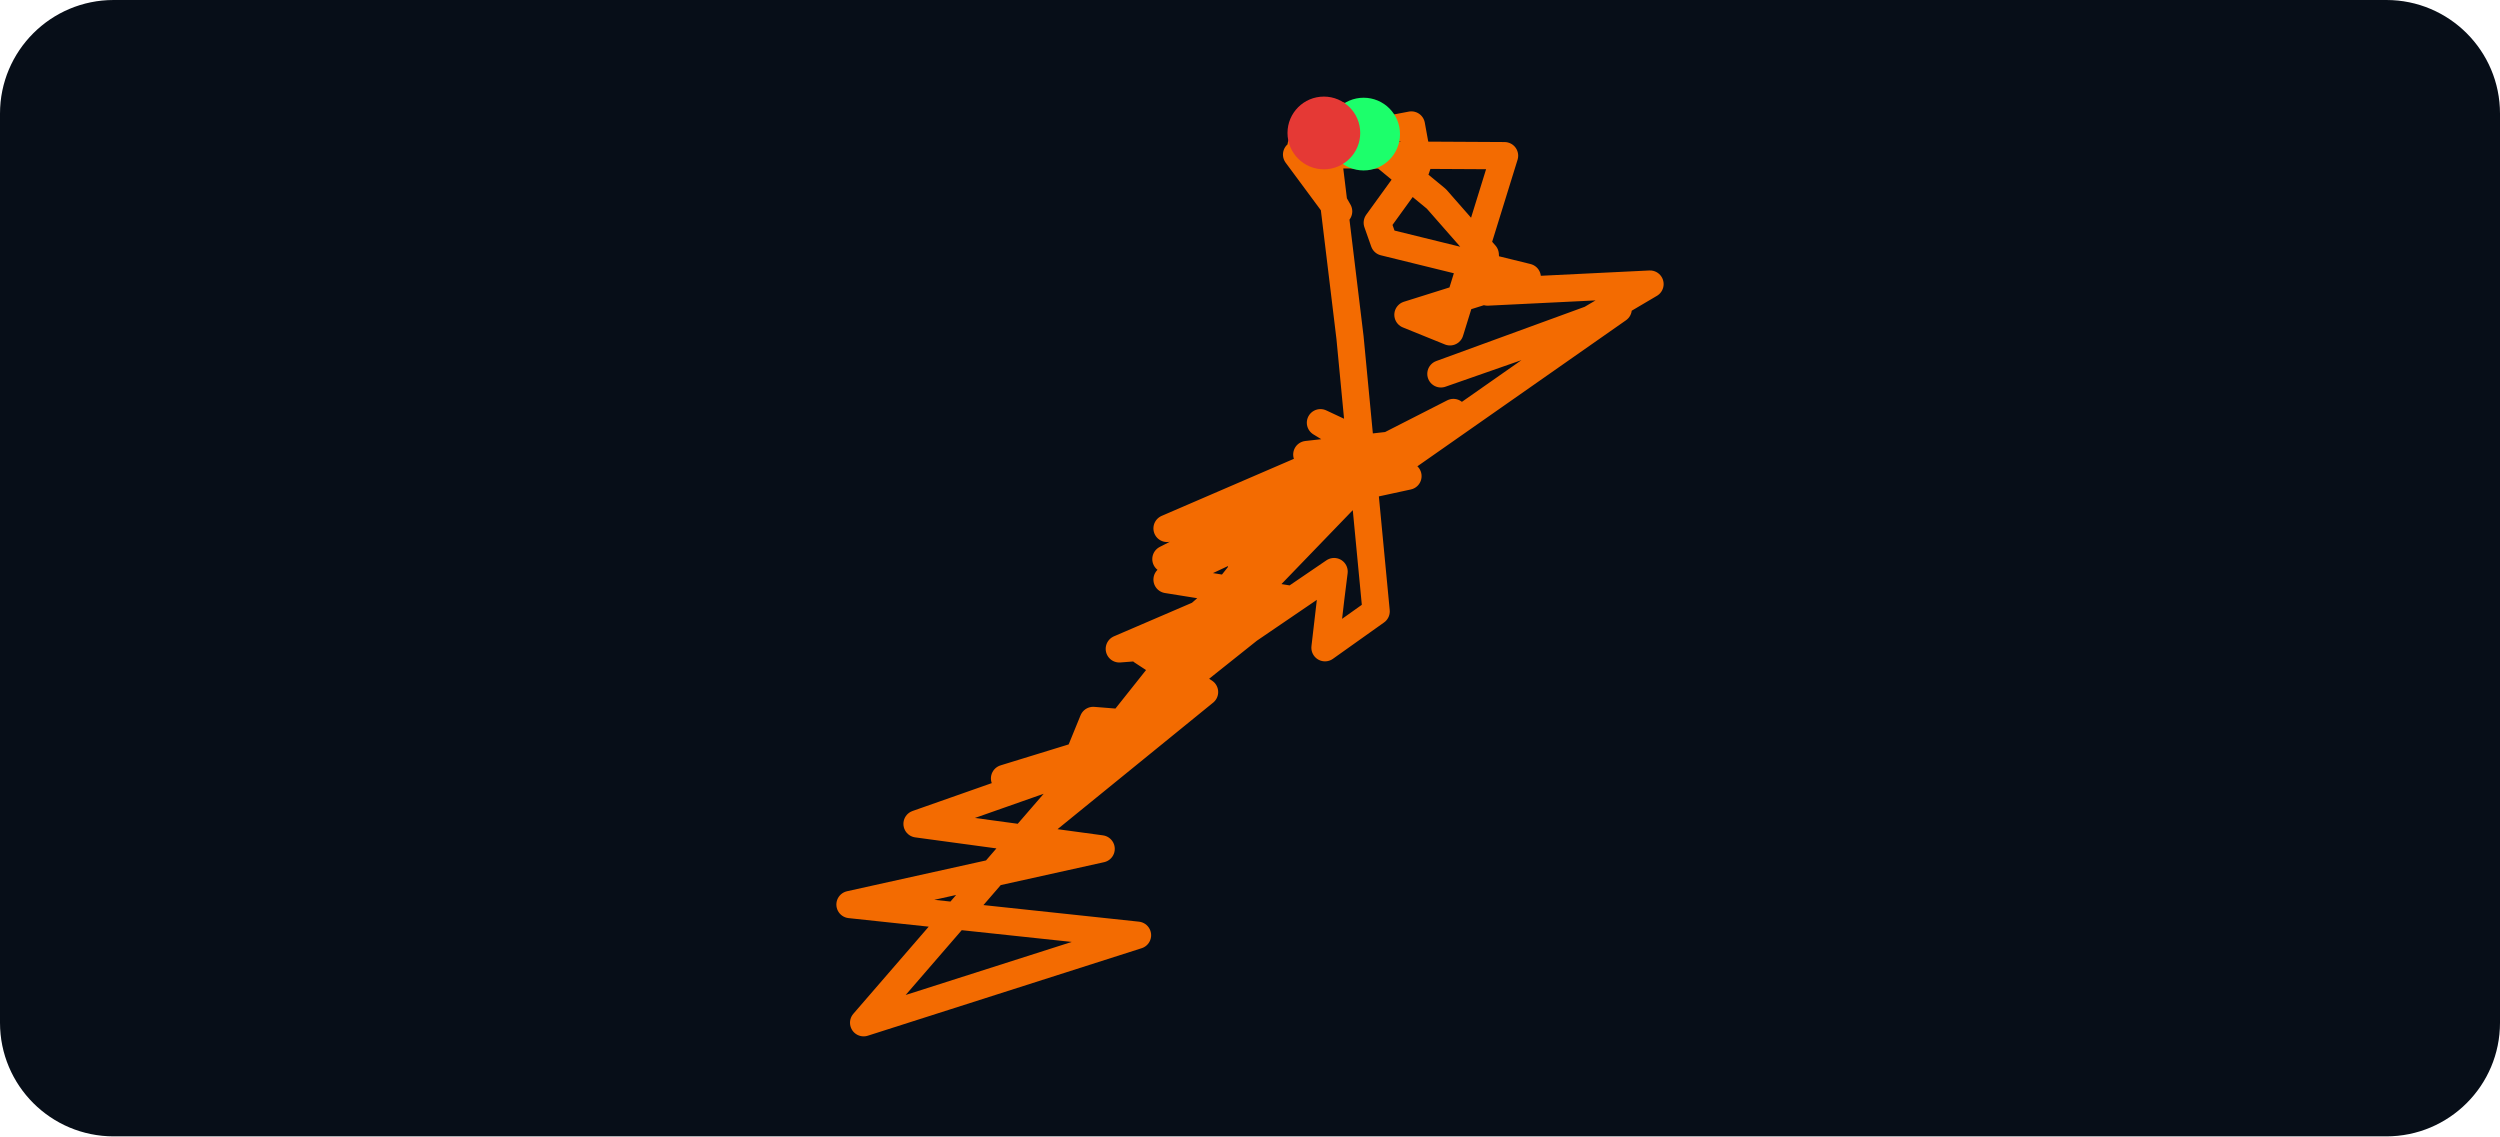
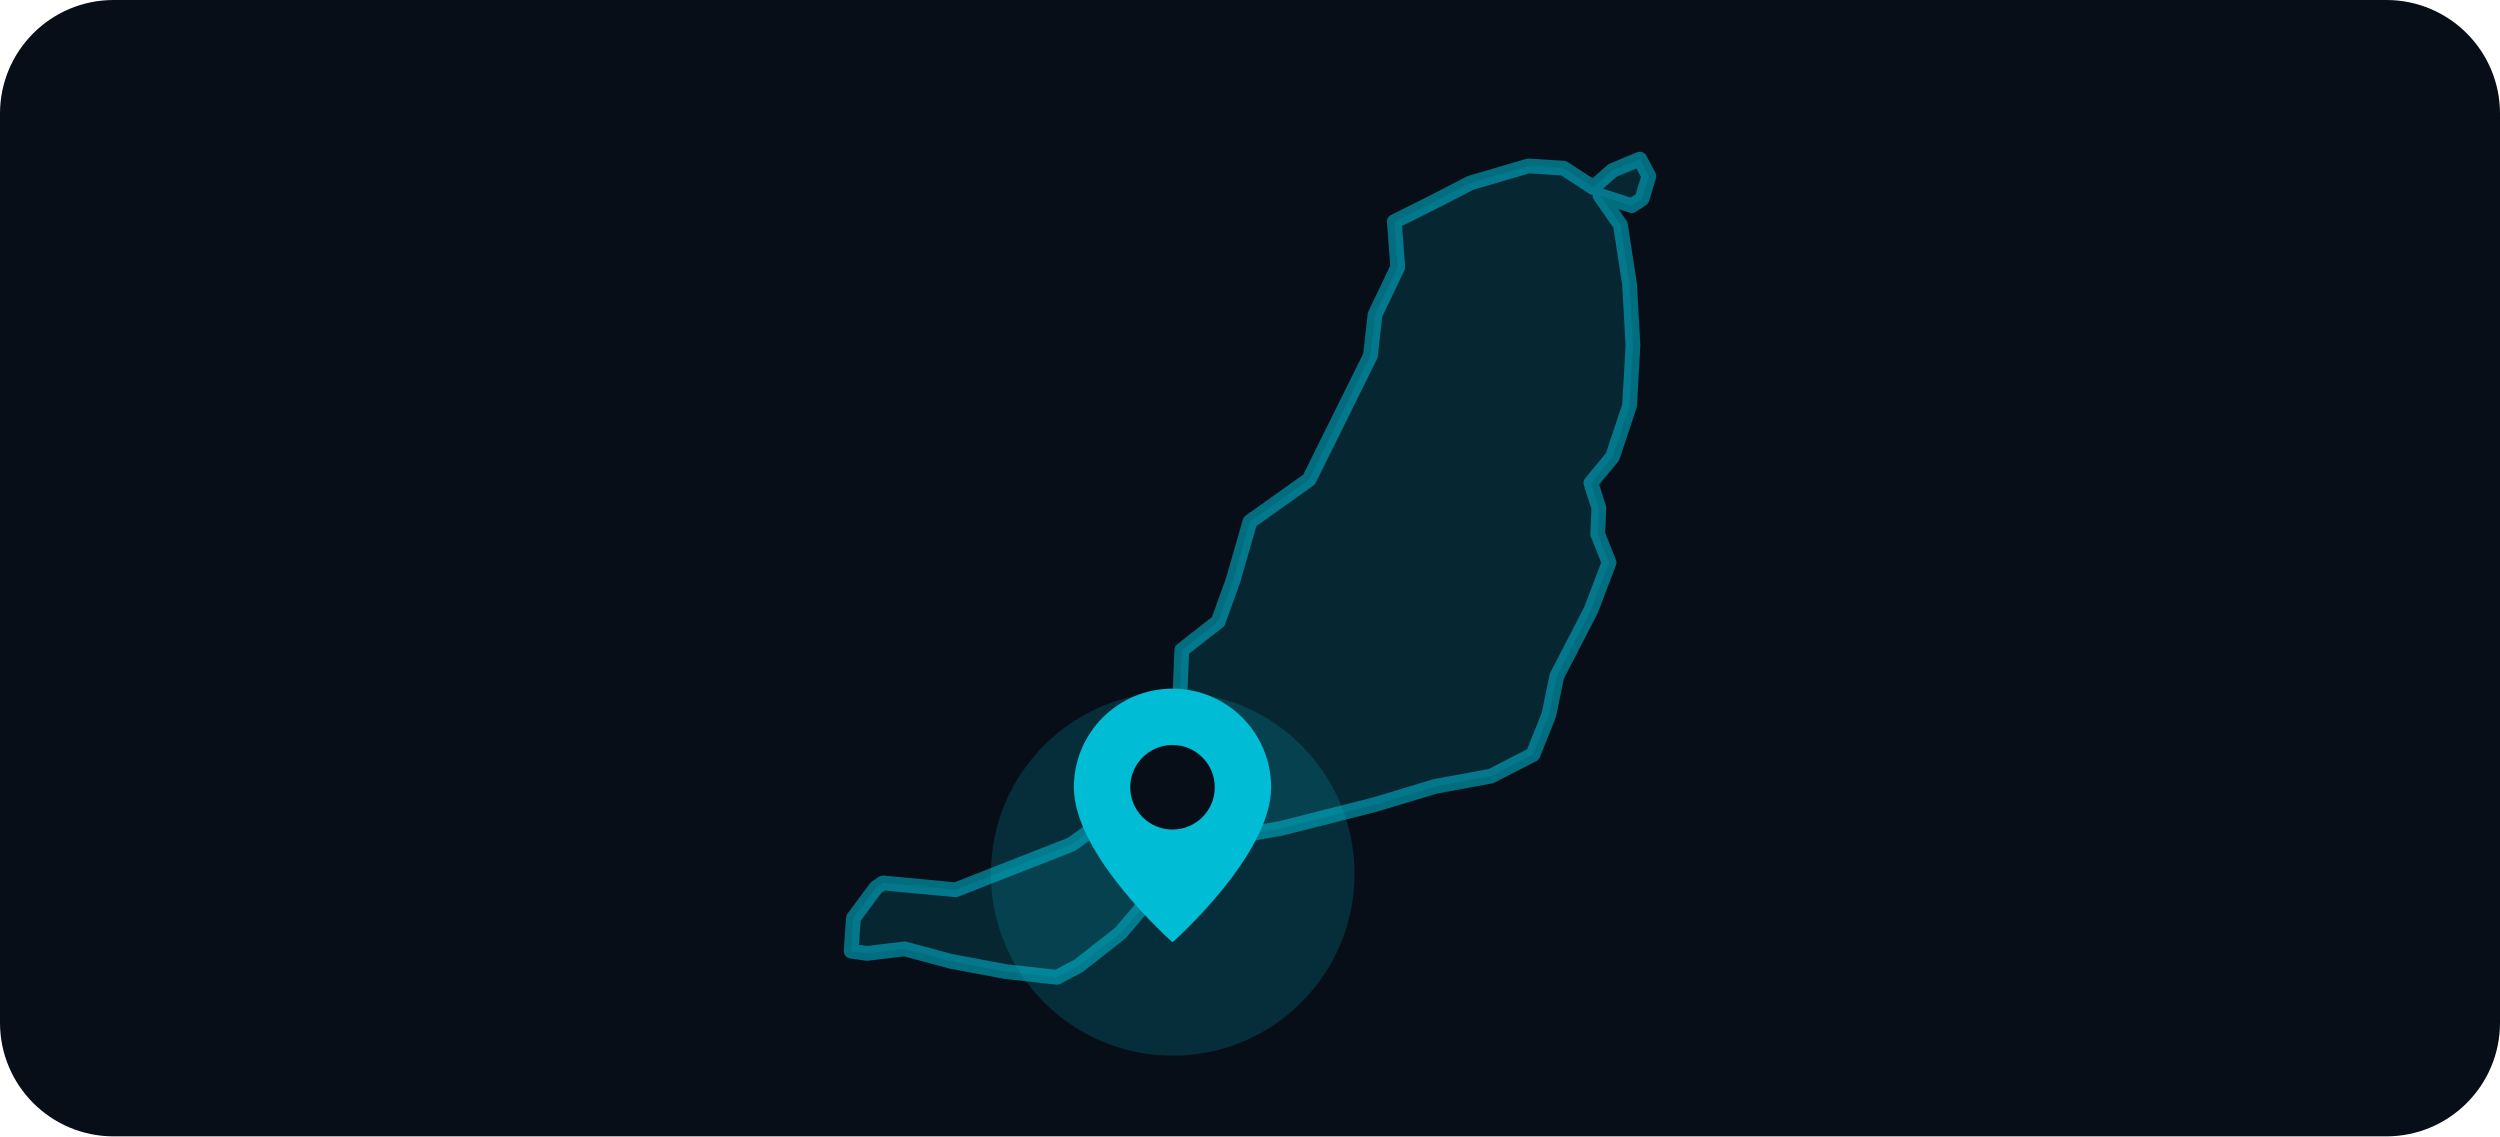
<svg xmlns="http://www.w3.org/2000/svg" viewBox="0 0 220 100">
  <rect width="220" height="100" rx="10" fill="#070e18" />
-   <path d="M 120.0 11.8 L 124.2 11.0 L 124.8 14.3 L 124.6 14.9 L 121.2 19.6 L 121.8 21.3 L 134.4 24.4 L 123.9 27.7 L 127.6 29.2 L 132.4 13.7 L 114.1 13.6 L 117.8 18.6 L 114.5 12.8 L 118.6 11.4 L 116.9 10.0 L 119.6 11.3 L 118.0 10.2 L 117.3 10.1 L 114.8 13.3 L 121.3 13.3 L 126.4 17.5 L 130.7 22.4 L 130.9 25.7 L 145.2 25.0 L 139.1 28.6 L 126.8 32.9 L 142.4 27.2 L 121.4 41.9 L 102.6 49.2 L 127.9 36.3 L 123.0 38.9 L 102.4 56.8 L 98.5 57.1 L 108.5 52.8 L 100.1 64.9 L 88.4 68.5 L 93.6 68.4 L 113.3 52.7 L 102.7 51.0 L 110.6 47.3 L 123.9 39.0 L 115.0 40.0 L 122.1 40.0 L 94.6 68.5 L 76.0 90.0 L 100.1 82.3 L 74.8 79.6 L 96.9 74.7 L 80.7 72.5 L 95.2 67.4 L 108.7 53.5 L 110.1 44.6 L 119.4 38.7 L 116.2 37.2 L 123.9 41.9 L 102.7 46.5 L 117.3 40.2 L 98.7 63.6 L 96.2 63.4 L 93.3 70.5 L 89.4 74.4 L 106.0 60.9 L 100.5 57.3 L 106.1 58.0 L 117.4 50.3 L 117.1 52.7 L 116.6 57.0 L 121.1 53.8 L 118.8 29.7 L 116.5 10.7 L 116.5 11.7" fill="none" stroke="#ff6f00" stroke-width="2.4" stroke-linecap="round" stroke-linejoin="round" opacity="0.95" />
-   <circle cx="120.0" cy="11.8" r="3.2" fill="#1cff6b" />
-   <circle cx="116.5" cy="11.7" r="3.2" fill="#e53935" />
+   <path d="M 144.3 14.0 L 141.9 15.0 L 140.2 16.5 L 137.6 14.8 L 134.5 14.6 L 129.4 16.1 L 126.1 17.8 L 122.7 19.5 L 123.0 23.5 L 121.0 27.7 L 120.6 31.3 L 115.2 42.2 L 110.0 45.9 L 108.5 51.1 L 107.2 54.7 L 104.0 57.2 L 103.6 66.6 L 101.7 68.9 L 94.3 74.3 L 84.1 78.3 L 77.7 77.7 L 77.1 78.1 L 75.1 80.8 L 74.9 83.7 L 76.3 83.9 L 79.6 83.5 L 83.7 84.6 L 88.5 85.5 L 93.0 86.0 L 94.9 85.0 L 98.6 82.1 L 101.4 78.8 L 105.9 74.1 L 112.7 72.9 L 121.0 70.8 L 126.3 69.2 L 131.2 68.3 L 134.9 66.4 L 136.3 62.9 L 137.0 59.5 L 140.0 53.7 L 141.6 49.5 L 140.6 47.0 L 140.7 44.7 L 140.0 42.5 L 141.9 40.2 L 143.4 35.7 L 143.7 30.4 L 143.4 25.0 L 142.6 19.8 L 140.8 17.2 L 143.6 18.1 L 144.5 17.5 L 145.1 15.5 L 144.3 14.0 Z" fill="#00bcd4" fill-opacity="0.14" stroke="#00bcd4" stroke-width="1.3" stroke-opacity="0.55" stroke-linejoin="round" />
+   <circle cx="103.2" cy="76.9" r="16" fill="#00bcd4" opacity="0.18" />
+   <g transform="translate(94.5,60.6) scale(0.62)">
+     <path d="M14 0C6.27 0 0 6.27 0 14c0 9.67 14 22 14 22S28 23.67 28 14C28 6.27 21.73 0 14 0z" fill="#00bcd4" />
+     <circle cx="14" cy="14" r="6" fill="#070e18" />
+   </g>
</svg>
